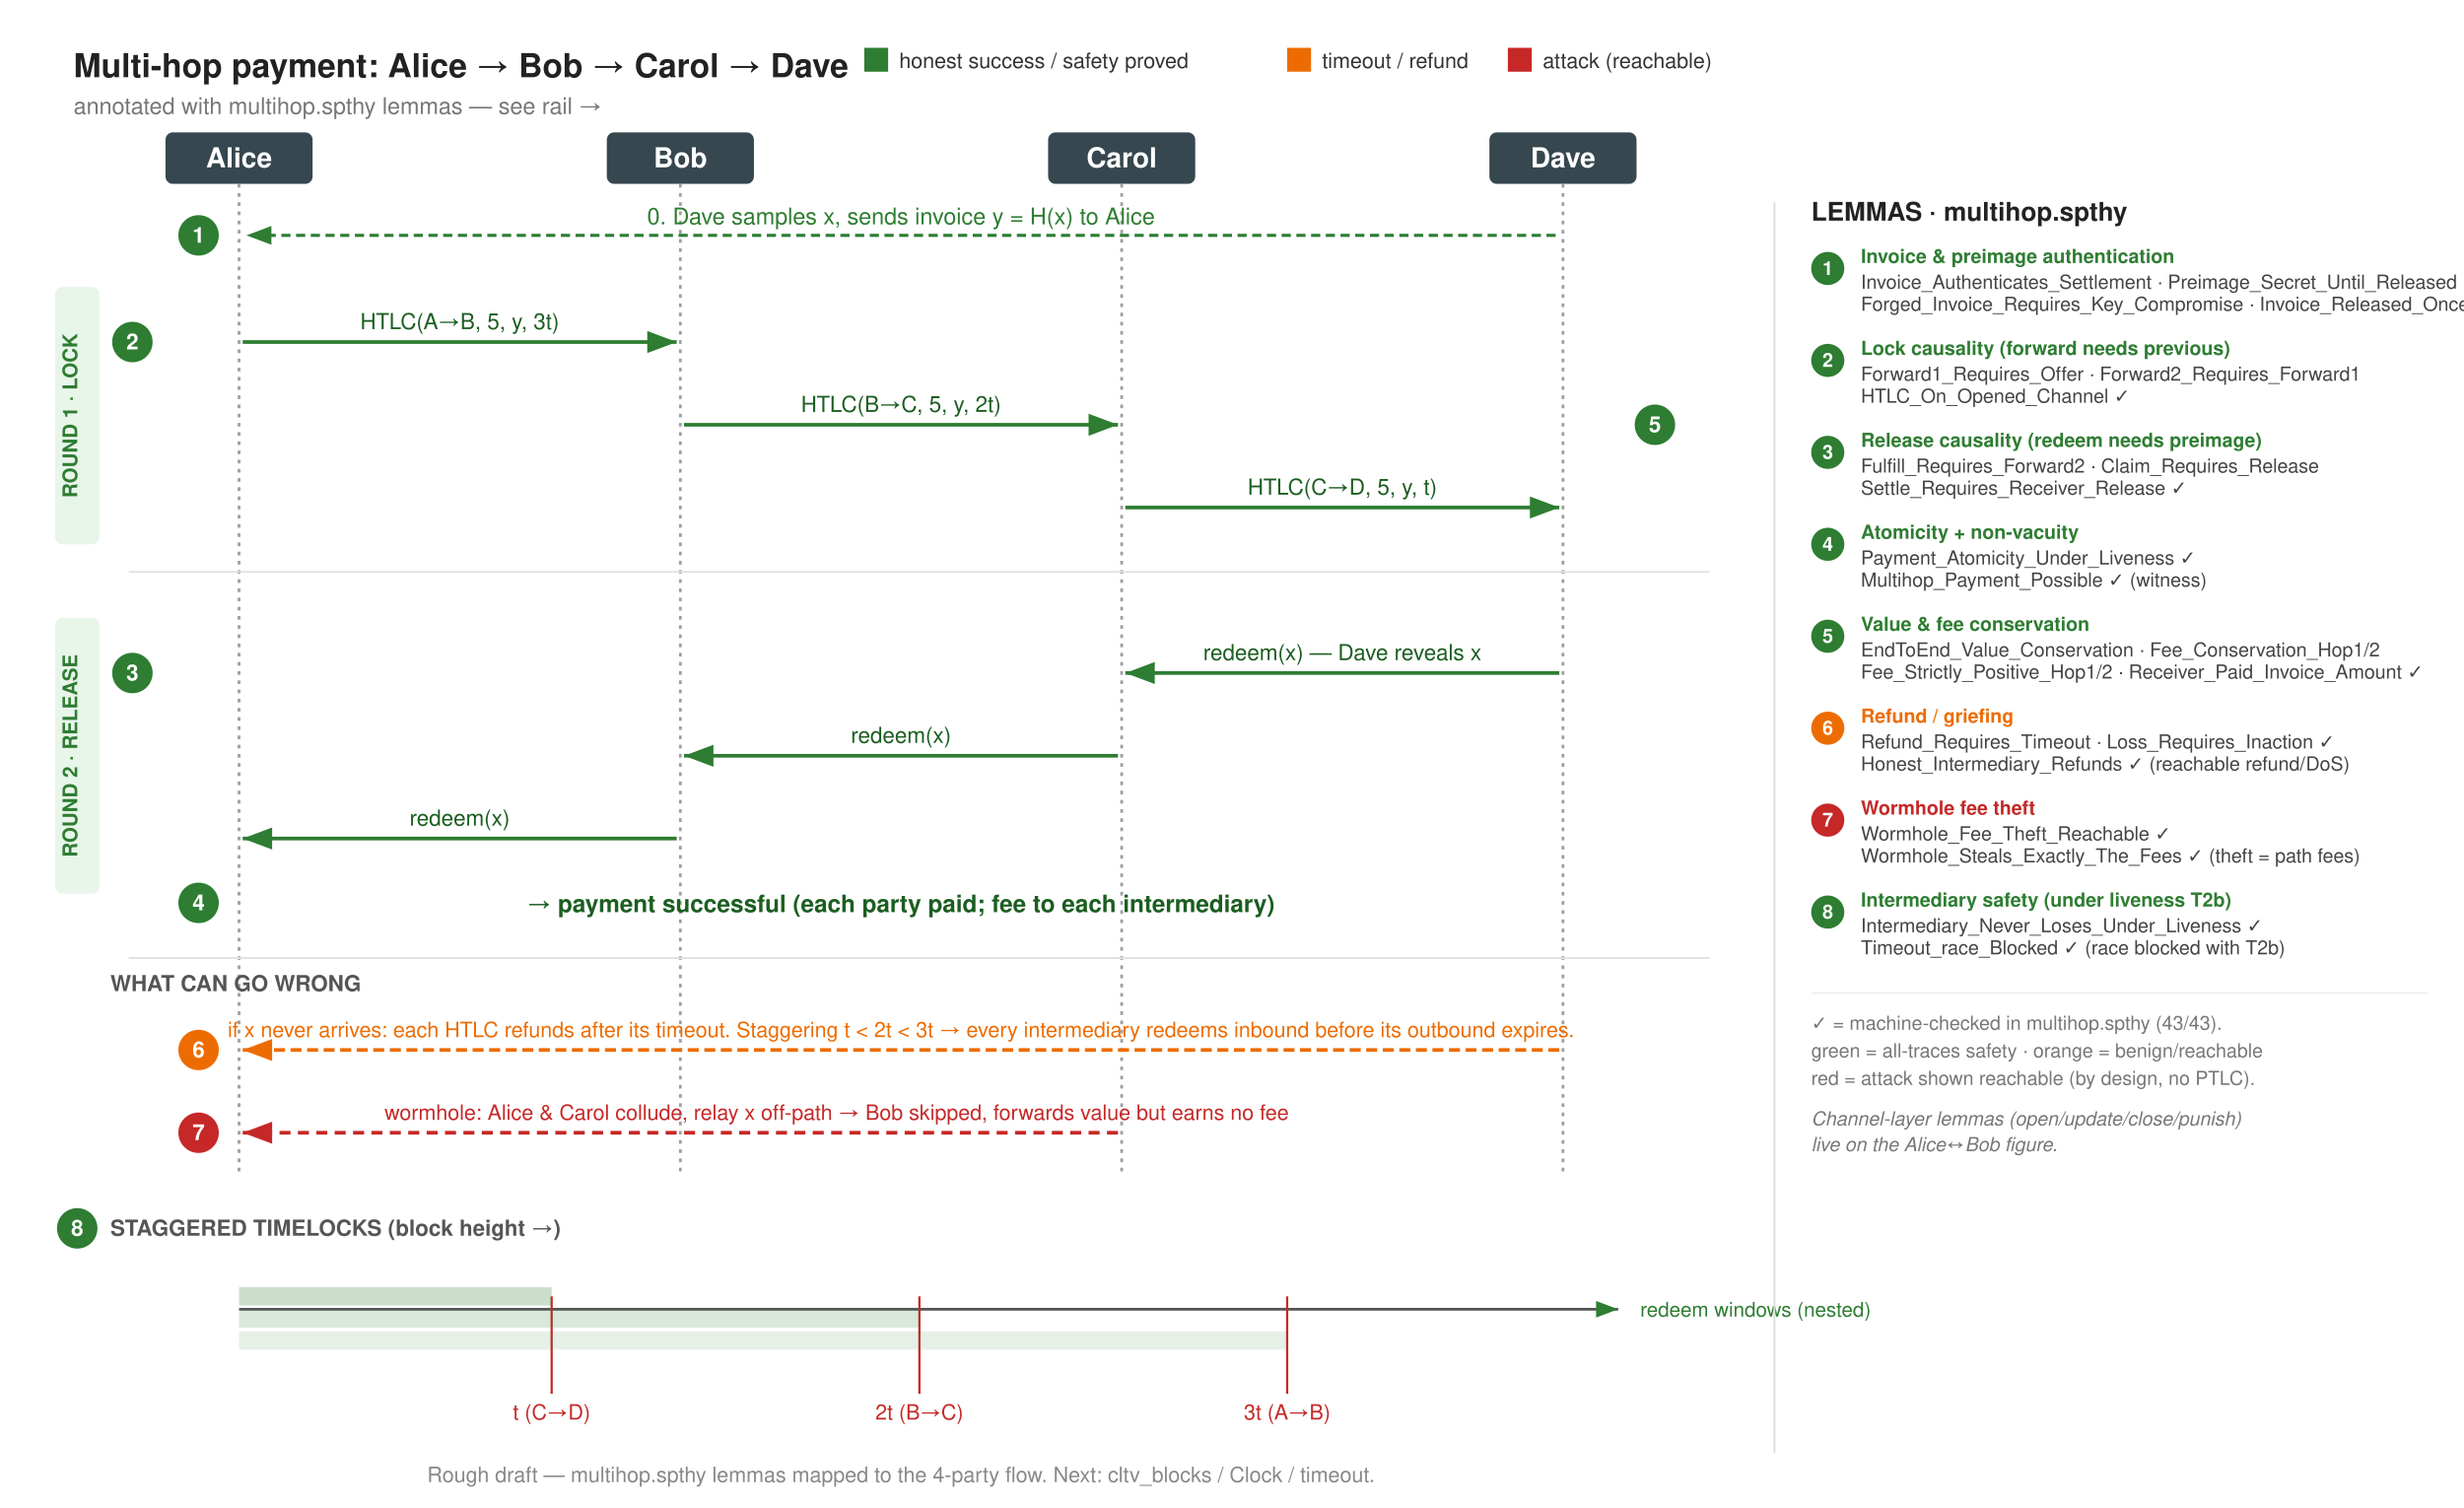
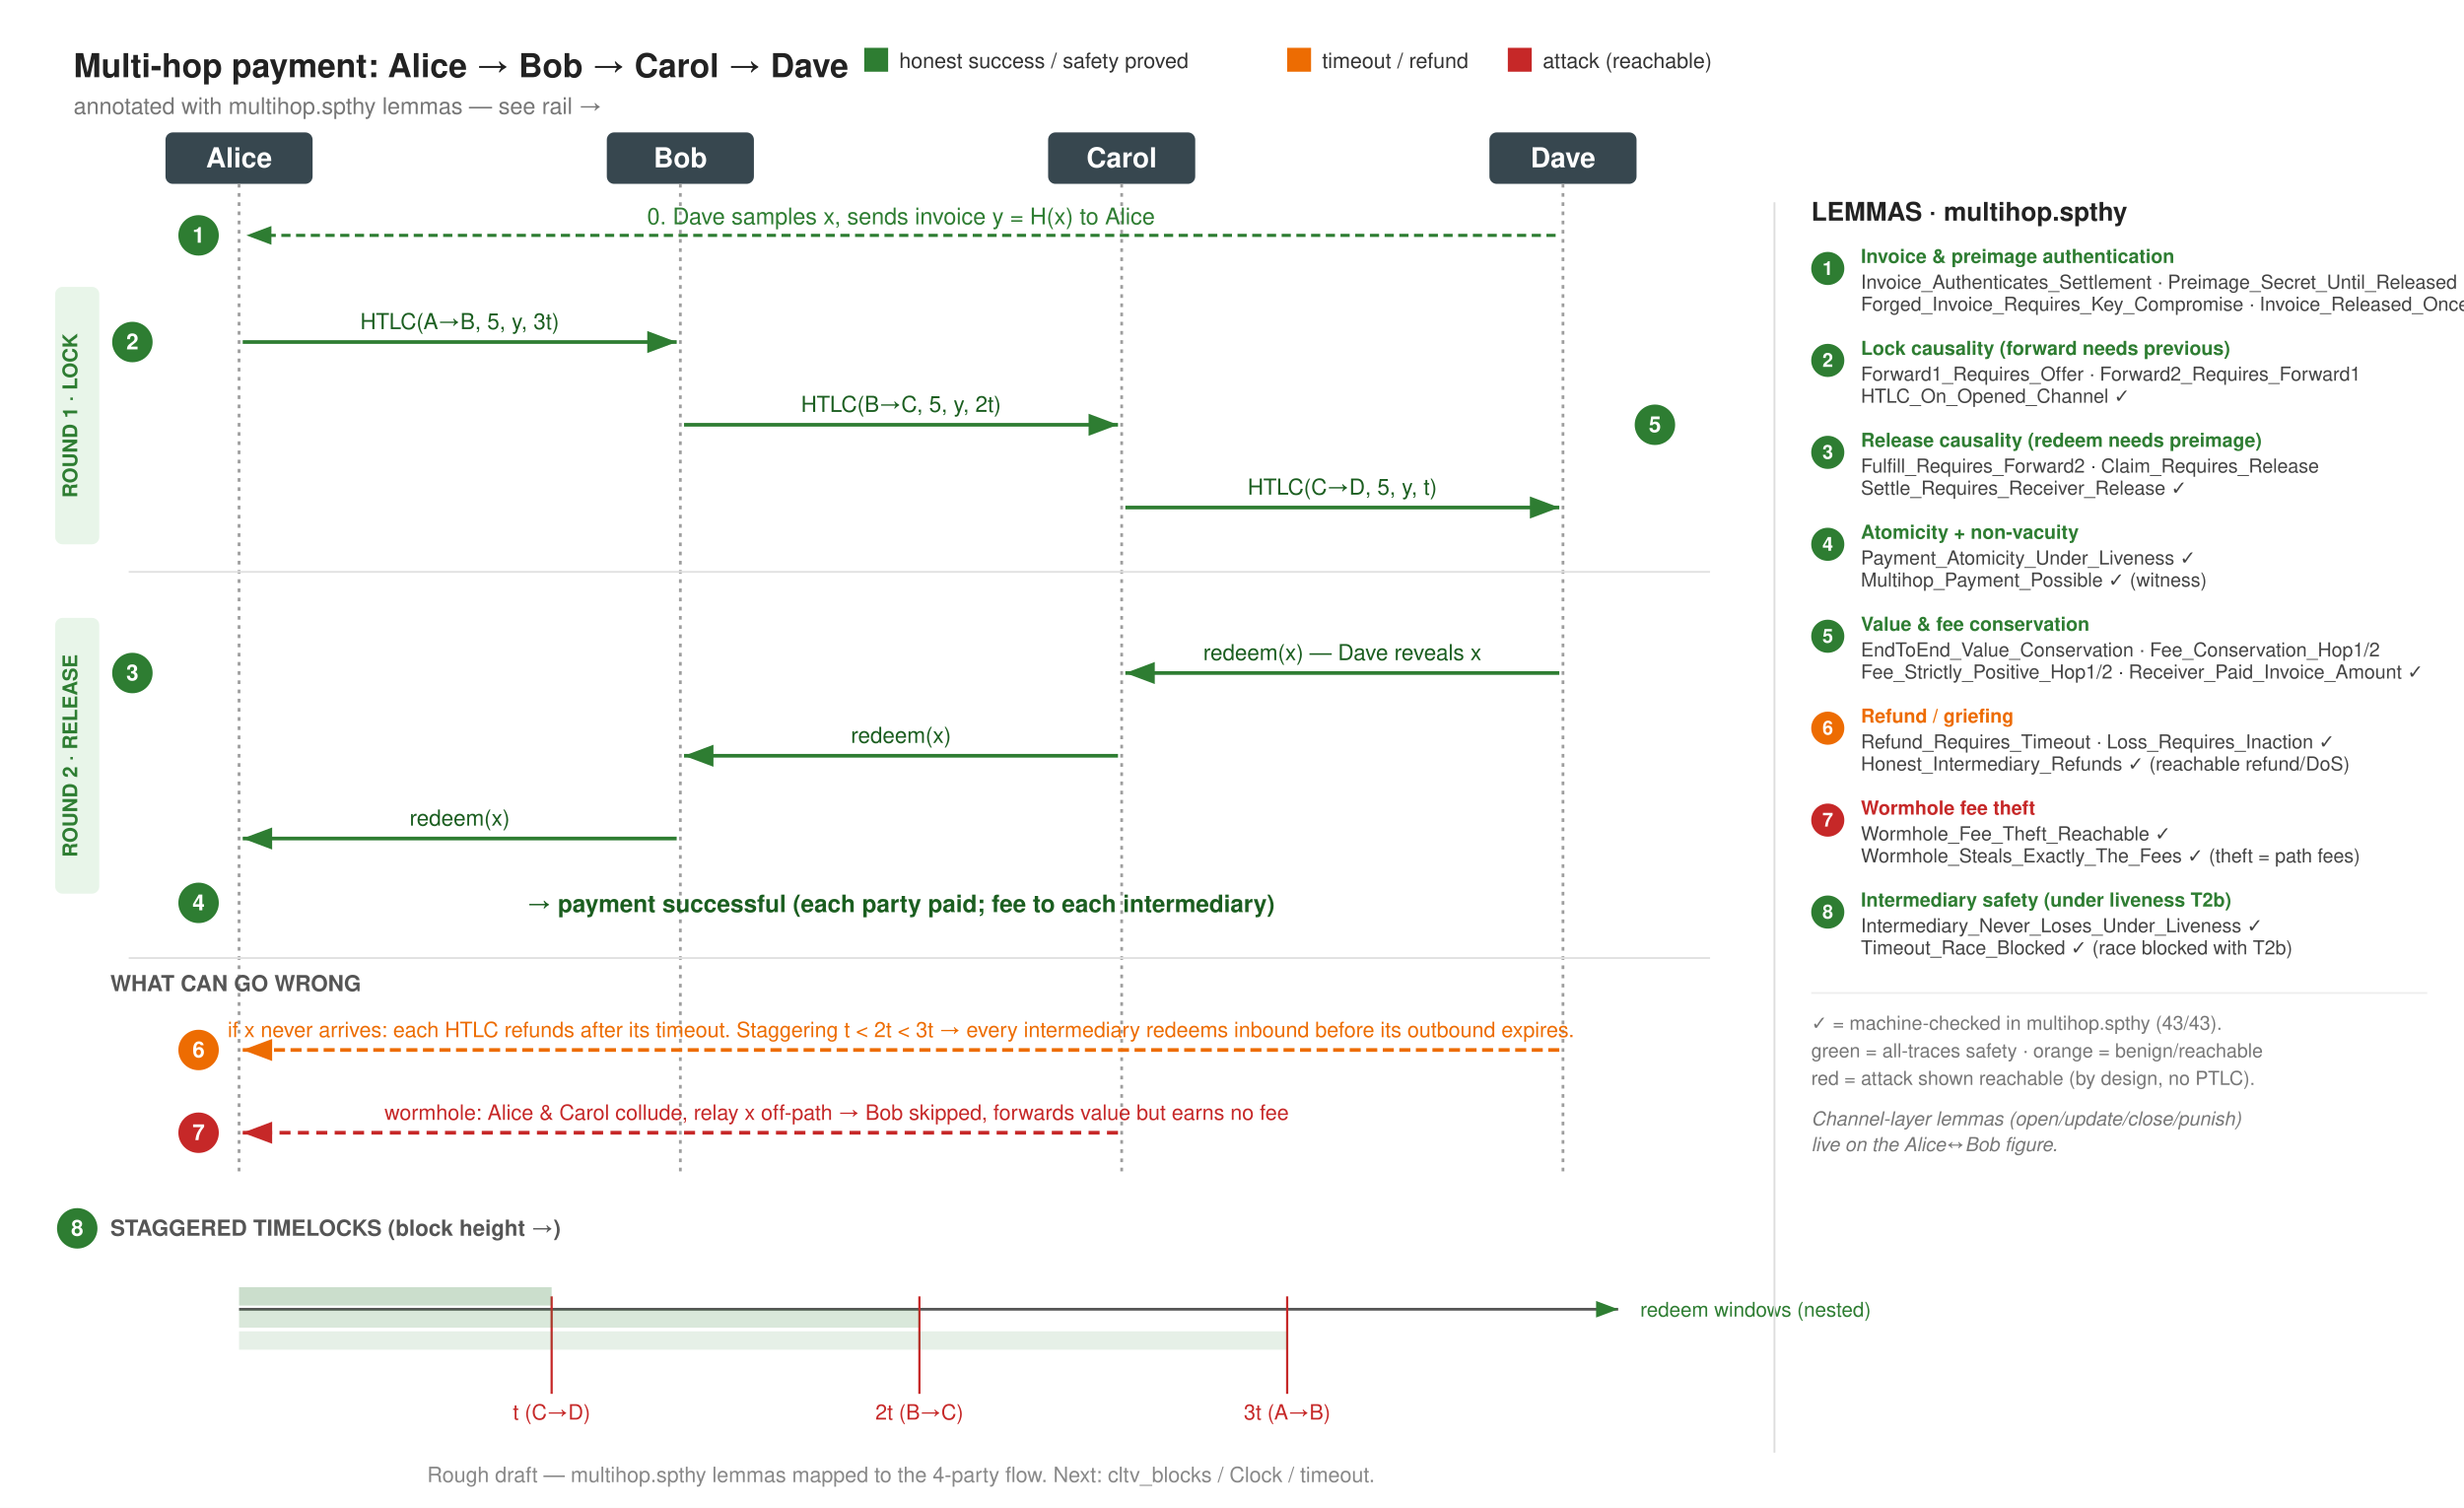
<svg xmlns="http://www.w3.org/2000/svg" width="1340" height="820" viewBox="0 0 1340 820" font-family="Segoe UI, Helvetica, Arial, sans-serif">
  <defs>
    <marker id="ag" markerWidth="10" markerHeight="10" refX="8" refY="3" orient="auto">
      <path d="M0,0 L8,3 L0,6 Z" fill="#2e7d32" />
    </marker>
    <marker id="ao" markerWidth="10" markerHeight="10" refX="8" refY="3" orient="auto">
      <path d="M0,0 L8,3 L0,6 Z" fill="#ed6c02" />
    </marker>
    <marker id="ar" markerWidth="10" markerHeight="10" refX="8" refY="3" orient="auto">
      <path d="M0,0 L8,3 L0,6 Z" fill="#c62828" />
    </marker>
  </defs>
  <rect x="0" y="0" width="1340" height="820" fill="#ffffff" />
  <text x="40" y="42" font-size="18" font-weight="700" fill="#222">Multi-hop payment:  Alice → Bob → Carol → Dave</text>
  <text x="40" y="62" font-size="12.5" fill="#777">annotated with multihop.spthy lemmas — see rail →</text>
  <rect x="470" y="26" width="13" height="13" fill="#2e7d32" />
  <text x="489" y="37" font-size="11.5" fill="#333">honest success / safety proved</text>
  <rect x="700" y="26" width="13" height="13" fill="#ed6c02" />
  <text x="719" y="37" font-size="11.5" fill="#333">timeout / refund</text>
  <rect x="820" y="26" width="13" height="13" fill="#c62828" />
  <text x="839" y="37" font-size="11.5" fill="#333">attack (reachable)</text>
  <g font-size="15" font-weight="600" fill="#fff" text-anchor="middle">
    <rect x="90" y="72" width="80" height="28" rx="4" fill="#37474f" />
    <text x="130" y="91">Alice</text>
    <rect x="330" y="72" width="80" height="28" rx="4" fill="#37474f" />
    <text x="370" y="91">Bob</text>
    <rect x="570" y="72" width="80" height="28" rx="4" fill="#37474f" />
    <text x="610" y="91">Carol</text>
    <rect x="810" y="72" width="80" height="28" rx="4" fill="#37474f" />
    <text x="850" y="91">Dave</text>
  </g>
  <g stroke="#9e9e9e" stroke-width="1.5" stroke-dasharray="2,3">
    <line x1="130" y1="100" x2="130" y2="640" />
    <line x1="370" y1="100" x2="370" y2="640" />
    <line x1="610" y1="100" x2="610" y2="640" />
    <line x1="850" y1="100" x2="850" y2="640" />
  </g>
  <line x1="846" y1="128" x2="134" y2="128" stroke="#2e7d32" stroke-width="1.7" stroke-dasharray="5,3" marker-end="url(#ag)" />
  <text x="490" y="122" font-size="12.5" fill="#2e7d32" text-anchor="middle">0.  Dave samples x, sends invoice  y = H(x)  to Alice</text>
  <circle cx="108" cy="128" r="11" fill="#2e7d32" />
  <text x="108" y="132" font-size="12" font-weight="700" fill="#fff" text-anchor="middle">1</text>
  <rect x="30" y="156" width="24" height="140" rx="4" fill="#e8f5e9" />
  <text x="42" y="226" font-size="11" font-weight="700" fill="#2e7d32" text-anchor="middle" transform="rotate(-90 42 226)">ROUND 1 · LOCK</text>
  <g stroke="#2e7d32" stroke-width="2" marker-end="url(#ag)">
    <line x1="132" y1="186" x2="368" y2="186" />
    <line x1="372" y1="231" x2="608" y2="231" />
    <line x1="612" y1="276" x2="848" y2="276" />
  </g>
  <g font-size="12" fill="#1b5e20" text-anchor="middle">
    <text x="250" y="179">HTLC(A→B,  5,  y,  3t)</text>
    <text x="490" y="224">HTLC(B→C,  5,  y,  2t)</text>
    <text x="730" y="269">HTLC(C→D,  5,  y,  t)</text>
  </g>
  <circle cx="72" cy="186" r="11" fill="#2e7d32" />
  <text x="72" y="190" font-size="12" font-weight="700" fill="#fff" text-anchor="middle">2</text>
  <circle cx="900" cy="231" r="11" fill="#2e7d32" />
  <text x="900" y="235" font-size="12" font-weight="700" fill="#fff" text-anchor="middle">5</text>
  <line x1="70" y1="311" x2="930" y2="311" stroke="#e0e0e0" />
  <rect x="30" y="336" width="24" height="150" rx="4" fill="#e8f5e9" />
  <text x="42" y="411" font-size="11" font-weight="700" fill="#2e7d32" text-anchor="middle" transform="rotate(-90 42 411)">ROUND 2 · RELEASE</text>
  <g stroke="#2e7d32" stroke-width="2" marker-end="url(#ag)">
    <line x1="848" y1="366" x2="612" y2="366" />
    <line x1="608" y1="411" x2="372" y2="411" />
    <line x1="368" y1="456" x2="132" y2="456" />
  </g>
  <g font-size="12" fill="#1b5e20" text-anchor="middle">
    <text x="730" y="359">redeem(x)   — Dave reveals x</text>
    <text x="490" y="404">redeem(x)</text>
    <text x="250" y="449">redeem(x)</text>
  </g>
  <circle cx="72" cy="366" r="11" fill="#2e7d32" />
  <text x="72" y="370" font-size="12" font-weight="700" fill="#fff" text-anchor="middle">3</text>
  <text x="490" y="496" font-size="13" font-weight="700" fill="#1b5e20" text-anchor="middle">→ payment successful (each party paid; fee to each intermediary)</text>
  <circle cx="108" cy="491" r="11" fill="#2e7d32" />
  <text x="108" y="495" font-size="12" font-weight="700" fill="#fff" text-anchor="middle">4</text>
  <line x1="70" y1="521" x2="930" y2="521" stroke="#e0e0e0" />
  <text x="60" y="539" font-size="12" font-weight="700" fill="#555">WHAT CAN GO WRONG</text>
  <line x1="848" y1="571" x2="132" y2="571" stroke="#ed6c02" stroke-width="2" stroke-dasharray="6,3" marker-end="url(#ao)" />
  <text x="490" y="564" font-size="11.5" fill="#ed6c02" text-anchor="middle">if x never arrives: each HTLC refunds after its timeout. Staggering t &lt; 2t &lt; 3t → every intermediary redeems inbound before its outbound expires.</text>
  <circle cx="108" cy="571" r="11" fill="#ed6c02" />
  <text x="108" y="575" font-size="12" font-weight="700" fill="#fff" text-anchor="middle">6</text>
  <line x1="608" y1="616" x2="132" y2="616" stroke="#c62828" stroke-width="2" stroke-dasharray="6,4" marker-end="url(#ar)" />
  <text x="455" y="609" font-size="11.5" fill="#c62828" text-anchor="middle">wormhole: Alice &amp; Carol collude, relay x off-path → Bob skipped, forwards value but earns no fee</text>
  <circle cx="108" cy="616" r="11" fill="#c62828" />
  <text x="108" y="620" font-size="12" font-weight="700" fill="#fff" text-anchor="middle">7</text>
  <text x="60" y="672" font-size="12" font-weight="700" fill="#555">STAGGERED TIMELOCKS (block height →)</text>
  <circle cx="42" cy="668" r="11" fill="#2e7d32" />
  <text x="42" y="672" font-size="12" font-weight="700" fill="#fff" text-anchor="middle">8</text>
  <line x1="130" y1="712" x2="880" y2="712" stroke="#555" stroke-width="1.5" marker-end="url(#ag)" />
  <g font-size="11.5" text-anchor="middle">
    <line x1="300" y1="705" x2="300" y2="758" stroke="#c62828" stroke-width="1.2" />
    <text x="300" y="772" fill="#c62828">t  (C→D)</text>
    <line x1="500" y1="705" x2="500" y2="758" stroke="#c62828" stroke-width="1.2" />
    <text x="500" y="772" fill="#c62828">2t (B→C)</text>
    <line x1="700" y1="705" x2="700" y2="758" stroke="#c62828" stroke-width="1.2" />
    <text x="700" y="772" fill="#c62828">3t (A→B)</text>
  </g>
  <rect x="130" y="700" width="170" height="10" fill="#2e7d32" opacity="0.25" />
  <rect x="130" y="712" width="370" height="10" fill="#2e7d32" opacity="0.18" />
  <rect x="130" y="724" width="570" height="10" fill="#2e7d32" opacity="0.12" />
  <text x="892" y="716" font-size="11" fill="#2e7d32">redeem windows (nested)</text>
  <line x1="965" y1="110" x2="965" y2="790" stroke="#ddd" />
  <text x="985" y="120" font-size="14" font-weight="700" fill="#222">LEMMAS · multihop.spthy</text>
  <g font-size="10.5">
    <circle cx="994" cy="146" r="9" fill="#2e7d32" />
    <text x="994" y="149.5" font-size="10.5" font-weight="700" fill="#fff" text-anchor="middle">1</text>
    <text x="1012" y="143" font-weight="700" fill="#2e7d32">Invoice &amp; preimage authentication</text>
    <text x="1012" y="157" fill="#444">Invoice_Authenticates_Settlement · Preimage_Secret_Until_Released</text>
    <text x="1012" y="169" fill="#444">Forged_Invoice_Requires_Key_Compromise · Invoice_Released_Once ✓</text>
    <circle cx="994" cy="196" r="9" fill="#2e7d32" />
    <text x="994" y="199.5" font-size="10.5" font-weight="700" fill="#fff" text-anchor="middle">2</text>
    <text x="1012" y="193" font-weight="700" fill="#2e7d32">Lock causality (forward needs previous)</text>
    <text x="1012" y="207" fill="#444">Forward1_Requires_Offer · Forward2_Requires_Forward1</text>
    <text x="1012" y="219" fill="#444">HTLC_On_Opened_Channel ✓</text>
    <circle cx="994" cy="246" r="9" fill="#2e7d32" />
    <text x="994" y="249.5" font-size="10.5" font-weight="700" fill="#fff" text-anchor="middle">3</text>
    <text x="1012" y="243" font-weight="700" fill="#2e7d32">Release causality (redeem needs preimage)</text>
    <text x="1012" y="257" fill="#444">Fulfill_Requires_Forward2 · Claim_Requires_Release</text>
    <text x="1012" y="269" fill="#444">Settle_Requires_Receiver_Release ✓</text>
    <circle cx="994" cy="296" r="9" fill="#2e7d32" />
    <text x="994" y="299.5" font-size="10.5" font-weight="700" fill="#fff" text-anchor="middle">4</text>
    <text x="1012" y="293" font-weight="700" fill="#2e7d32">Atomicity + non-vacuity</text>
    <text x="1012" y="307" fill="#444">Payment_Atomicity_Under_Liveness ✓</text>
    <text x="1012" y="319" fill="#444">Multihop_Payment_Possible ✓ (witness)</text>
    <circle cx="994" cy="346" r="9" fill="#2e7d32" />
    <text x="994" y="349.5" font-size="10.5" font-weight="700" fill="#fff" text-anchor="middle">5</text>
    <text x="1012" y="343" font-weight="700" fill="#2e7d32">Value &amp; fee conservation</text>
    <text x="1012" y="357" fill="#444">EndToEnd_Value_Conservation · Fee_Conservation_Hop1/2</text>
    <text x="1012" y="369" fill="#444">Fee_Strictly_Positive_Hop1/2 · Receiver_Paid_Invoice_Amount ✓</text>
    <circle cx="994" cy="396" r="9" fill="#ed6c02" />
    <text x="994" y="399.5" font-size="10.5" font-weight="700" fill="#fff" text-anchor="middle">6</text>
    <text x="1012" y="393" font-weight="700" fill="#ed6c02">Refund / griefing</text>
    <text x="1012" y="407" fill="#444">Refund_Requires_Timeout · Loss_Requires_Inaction ✓</text>
    <text x="1012" y="419" fill="#444">Honest_Intermediary_Refunds ✓ (reachable refund/DoS)</text>
    <circle cx="994" cy="446" r="9" fill="#c62828" />
    <text x="994" y="449.5" font-size="10.5" font-weight="700" fill="#fff" text-anchor="middle">7</text>
    <text x="1012" y="443" font-weight="700" fill="#c62828">Wormhole fee theft</text>
    <text x="1012" y="457" fill="#444">Wormhole_Fee_Theft_Reachable ✓</text>
    <text x="1012" y="469" fill="#444">Wormhole_Steals_Exactly_The_Fees ✓ (theft = path fees)</text>
    <circle cx="994" cy="496" r="9" fill="#2e7d32" />
    <text x="994" y="499.5" font-size="10.5" font-weight="700" fill="#fff" text-anchor="middle">8</text>
    <text x="1012" y="493" font-weight="700" fill="#2e7d32">Intermediary safety (under liveness T2b)</text>
    <text x="1012" y="507" fill="#444">Intermediary_Never_Loses_Under_Liveness ✓</text>
-     <text x="1012" y="519" fill="#444">Timeout_race_Blocked ✓ (race blocked with T2b)</text>
+     <text x="1012" y="519" fill="#444">Timeout_Race_Blocked ✓ (race blocked with T2b)</text>
  </g>
  <line x1="985" y1="540" x2="1320" y2="540" stroke="#eee" />
  <text x="985" y="560" font-size="10.5" fill="#777">✓ = machine-checked in multihop.spthy (43/43).</text>
  <text x="985" y="575" font-size="10.5" fill="#777">green = all-traces safety · orange = benign/reachable</text>
  <text x="985" y="590" font-size="10.5" fill="#777">red = attack shown reachable (by design, no PTLC).</text>
  <text x="985" y="612" font-size="10.5" fill="#777" font-style="italic">Channel-layer lemmas (open/update/close/punish)</text>
  <text x="985" y="626" font-size="10.5" fill="#777" font-style="italic">live on the Alice↔Bob figure.</text>
  <text x="490" y="806" font-size="11.5" fill="#888" text-anchor="middle">Rough draft — multihop.spthy lemmas mapped to the 4-party flow. Next: cltv_blocks / Clock / timeout.</text>
</svg>
